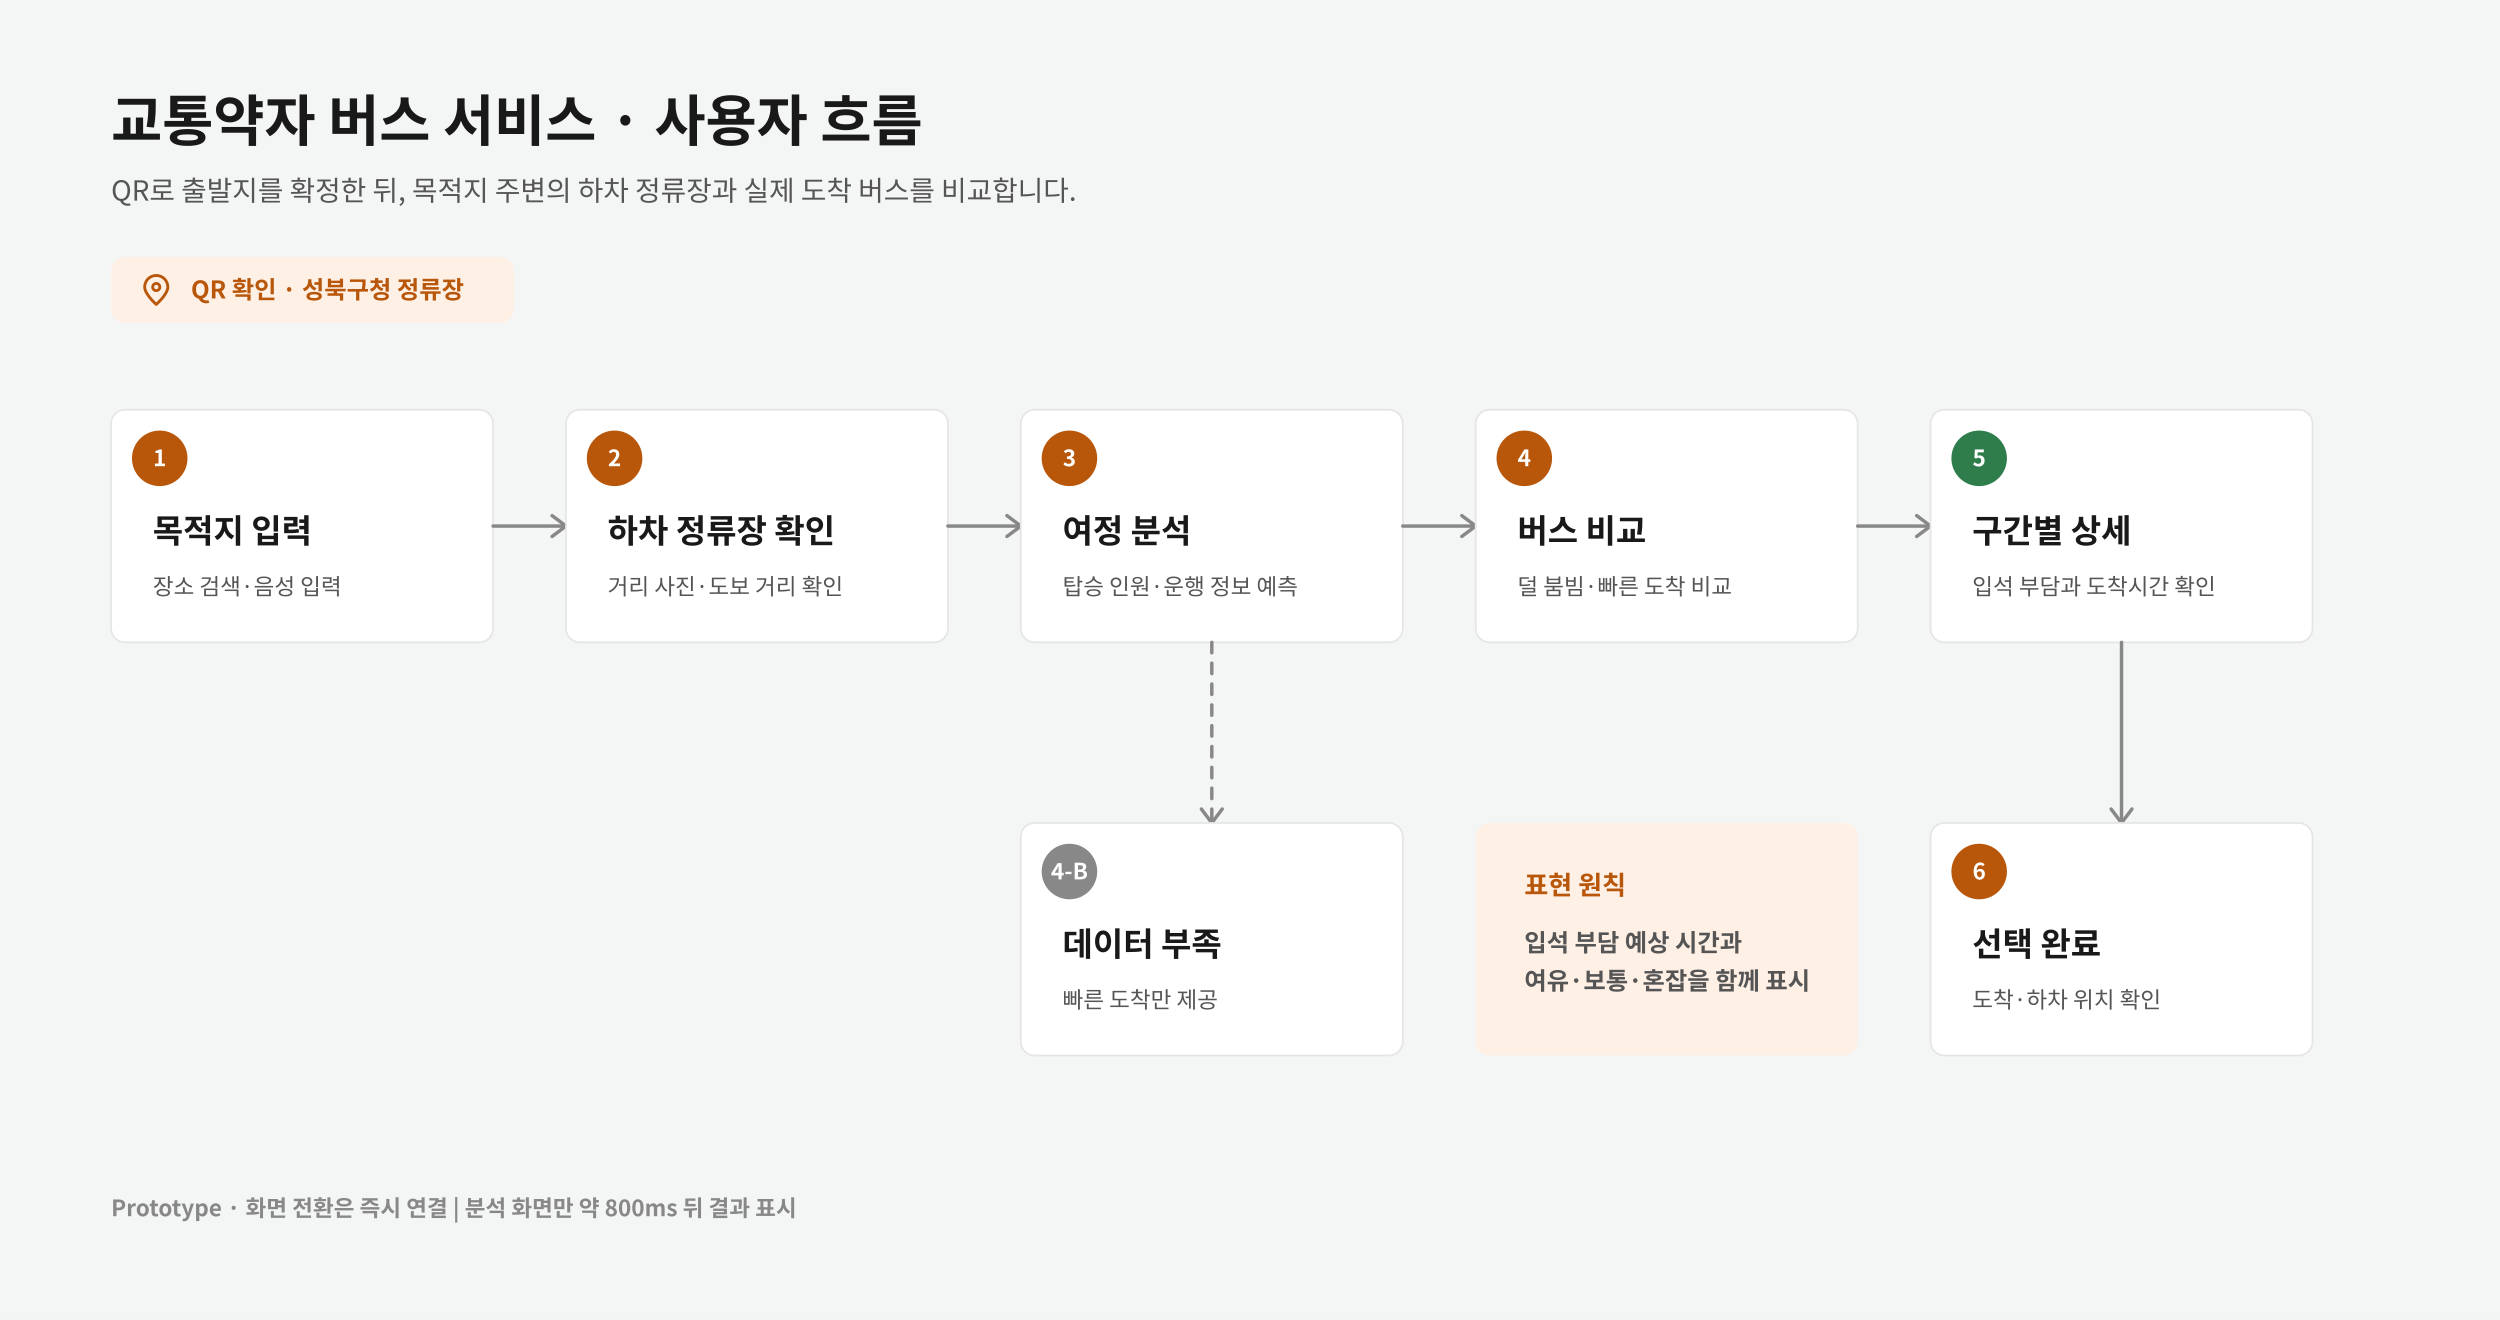
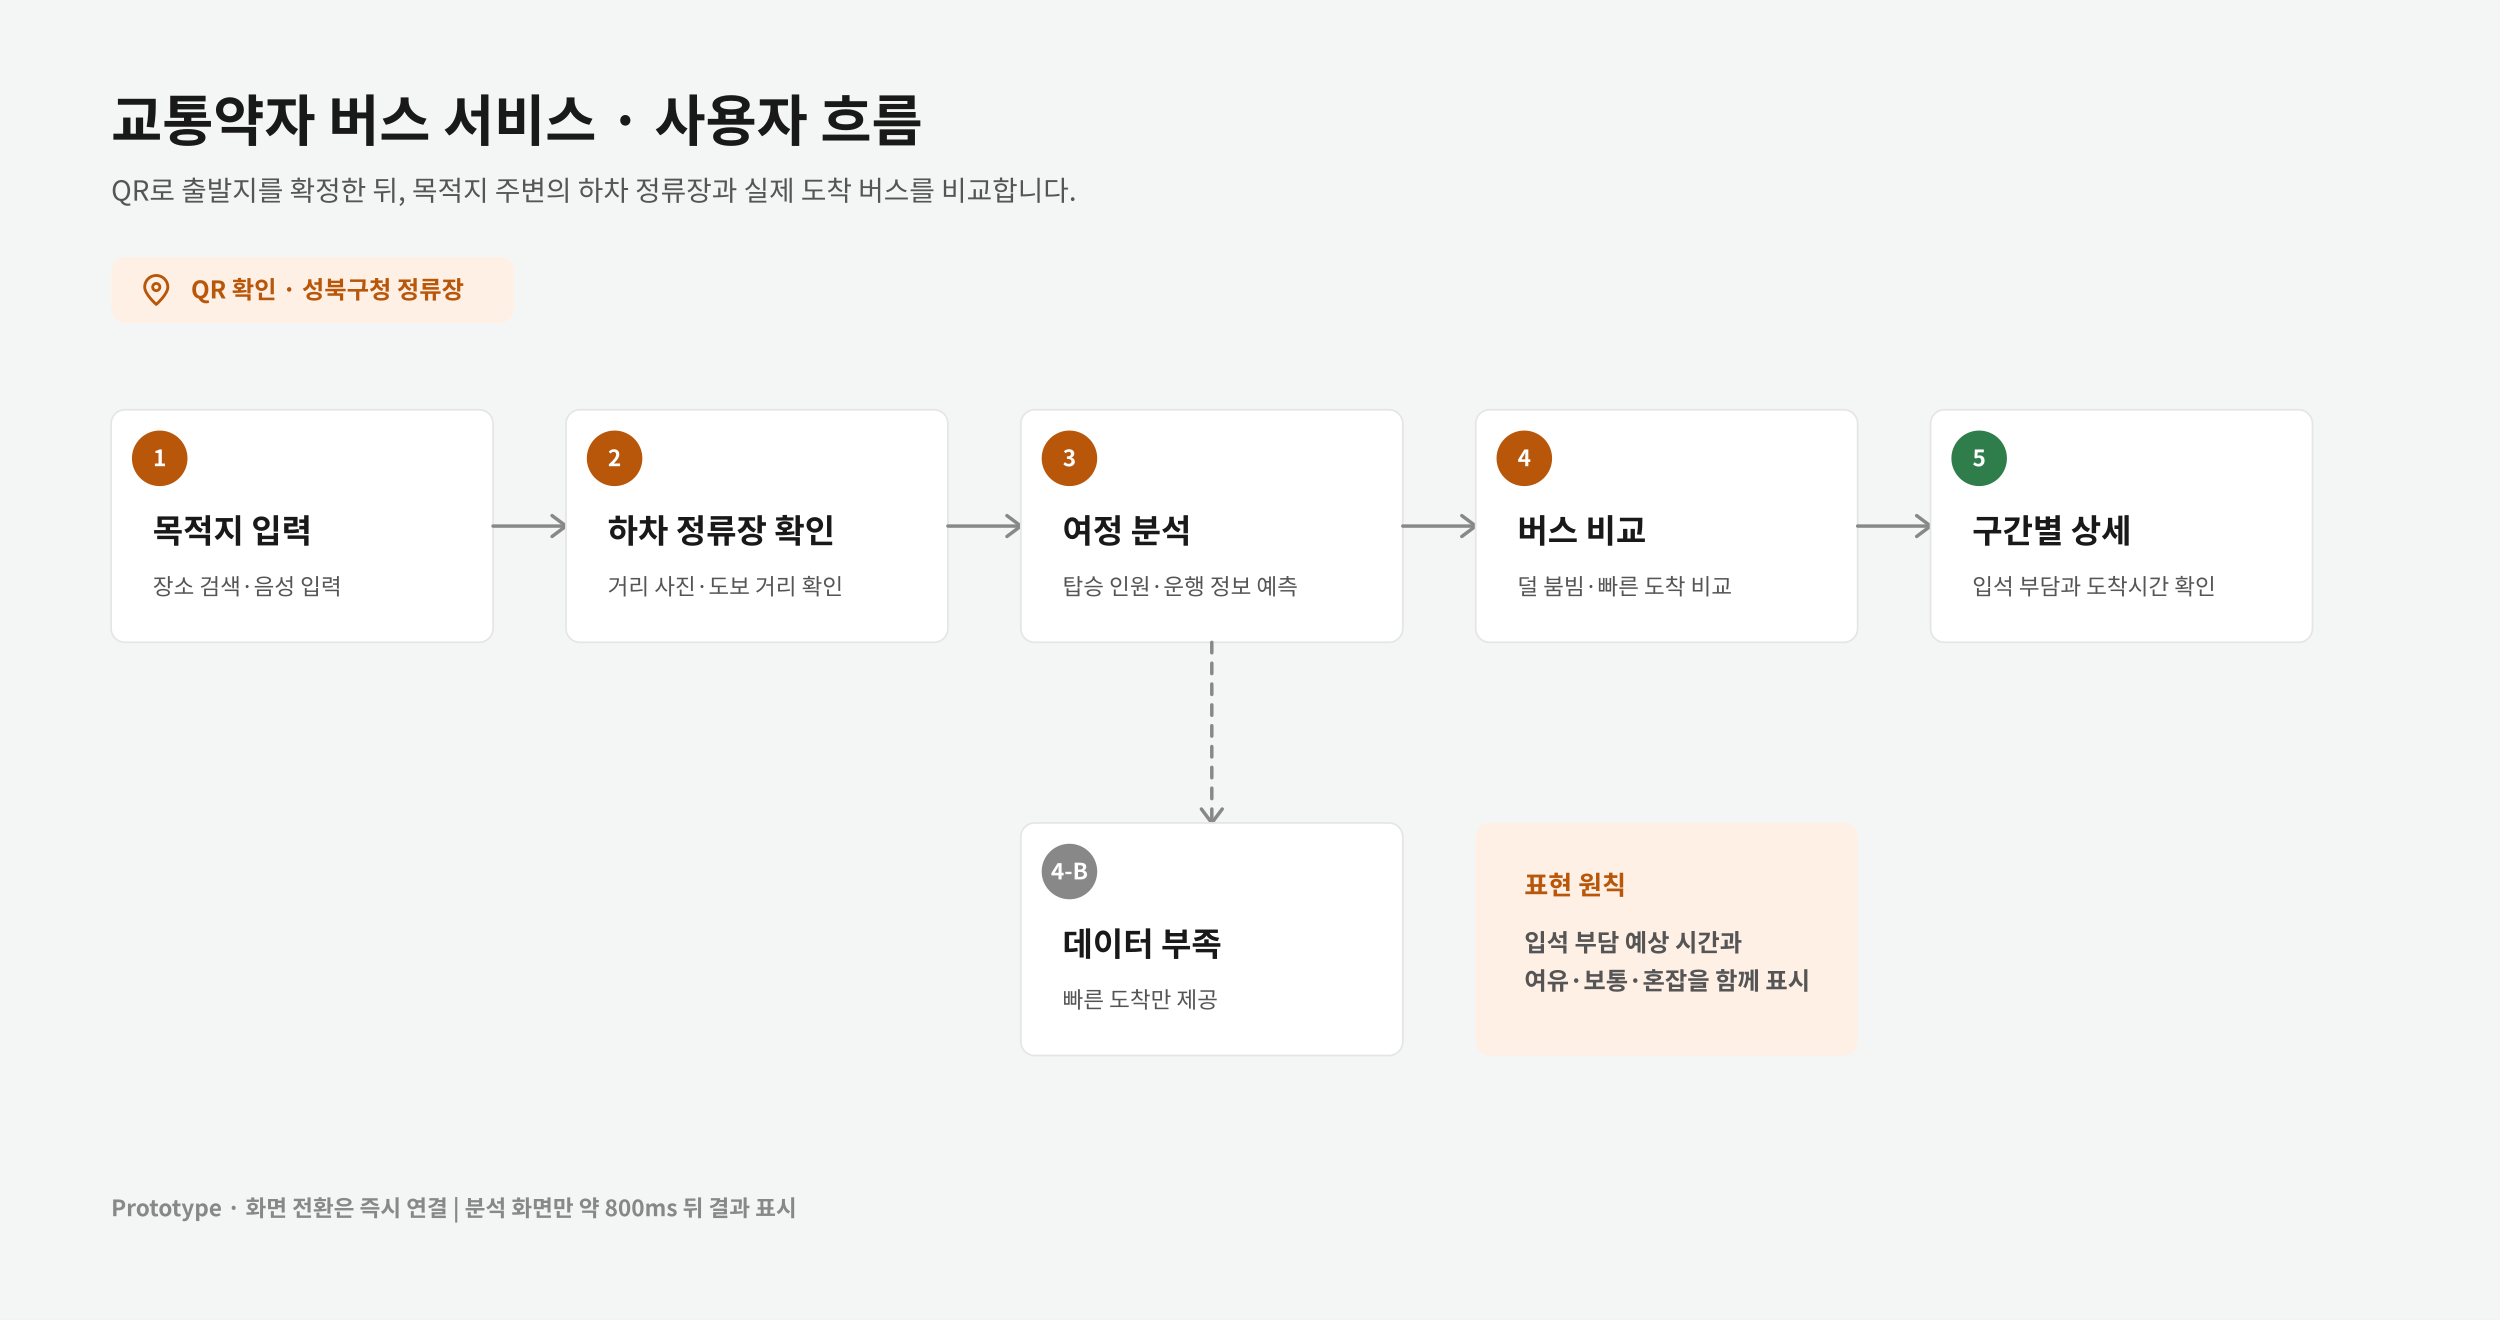
<svg xmlns="http://www.w3.org/2000/svg" width="1440" height="760" viewBox="0 0 1440 760" role="img" aria-label="사용자 흐름도">
  <rect x="0" y="0" width="1440" height="760" rx="0" fill="#F4F5F5" stroke="none" stroke-width="1" />
  <text x="64" y="70" font-family="Noto Sans CJK KR, Malgun Gothic, sans-serif" font-size="32" font-weight="800" fill="#191919" text-anchor="start" dominant-baseline="middle" letter-spacing="0">교통약자 버스 서비스 · 사용자 흐름</text>
  <text x="64" y="110" font-family="Noto Sans CJK KR, Malgun Gothic, sans-serif" font-size="16" font-weight="500" fill="#555555" text-anchor="start" dominant-baseline="middle" letter-spacing="0">QR로 출발지를 확정한 뒤, 목적지 주변의 하차 정류장과 실제 도착 버스를 비교합니다.</text>
  <rect x="64" y="148" width="232" height="38" rx="8" fill="#FFF0E6" stroke="none" stroke-width="1" />
  <g transform="translate(80 157) scale(0.8333333)">
    <path d="M20 10c0 5-8 12-8 12S4 15 4 10a8 8 0 1 1 16 0Z" fill="none" stroke="#B8560A" stroke-width="2" stroke-linecap="round" stroke-linejoin="round" />
    <circle cx="12" cy="10" r="2.5" fill="none" stroke="#B8560A" stroke-width="2" stroke-linecap="round" stroke-linejoin="round" />
  </g>
  <text x="110" y="167" font-family="Noto Sans CJK KR, Malgun Gothic, sans-serif" font-size="14" font-weight="700" fill="#B8560A" text-anchor="start" dominant-baseline="middle" letter-spacing="0">QR 확인 · 성북구청 정류장</text>
  <rect x="64" y="236" width="220" height="134" rx="8" fill="#FFFFFF" stroke="#E5E5E5" stroke-width="1" />
  <circle cx="92" cy="264" r="16" fill="#B8560A" stroke="none" stroke-width="1" />
  <text x="92" y="264" font-family="Noto Sans CJK KR, Malgun Gothic, sans-serif" font-size="13" font-weight="800" fill="#FFFFFF" text-anchor="middle" dominant-baseline="middle" letter-spacing="0">1</text>
  <text x="88" y="306" font-family="Noto Sans CJK KR, Malgun Gothic, sans-serif" font-size="19" font-weight="800" fill="#191919" text-anchor="start" dominant-baseline="middle" letter-spacing="0">목적지 입력</text>
  <text x="88" y="338" font-family="Noto Sans CJK KR, Malgun Gothic, sans-serif" font-size="13" font-weight="500" fill="#555555" text-anchor="start" dominant-baseline="middle" letter-spacing="0">장소 검색·음성 입력</text>
  <line x1="284" y1="303" x2="326" y2="303" stroke="#888888" stroke-width="2" stroke-linecap="round" />
  <path d="M318 297L326 303L318 309" fill="none" stroke="#888888" stroke-width="2" stroke-linecap="round" stroke-linejoin="round" />
  <rect x="326" y="236" width="220" height="134" rx="8" fill="#FFFFFF" stroke="#E5E5E5" stroke-width="1" />
  <circle cx="354" cy="264" r="16" fill="#B8560A" stroke="none" stroke-width="1" />
  <text x="354" y="264" font-family="Noto Sans CJK KR, Malgun Gothic, sans-serif" font-size="13" font-weight="800" fill="#FFFFFF" text-anchor="middle" dominant-baseline="middle" letter-spacing="0">2</text>
  <text x="350" y="306" font-family="Noto Sans CJK KR, Malgun Gothic, sans-serif" font-size="19" font-weight="800" fill="#191919" text-anchor="start" dominant-baseline="middle" letter-spacing="0">하차 정류장 확인</text>
  <text x="350" y="338" font-family="Noto Sans CJK KR, Malgun Gothic, sans-serif" font-size="13" font-weight="500" fill="#555555" text-anchor="start" dominant-baseline="middle" letter-spacing="0">거리 사진·도보 거리 확인</text>
  <line x1="546" y1="303" x2="588" y2="303" stroke="#888888" stroke-width="2" stroke-linecap="round" />
  <path d="M580 297L588 303L580 309" fill="none" stroke="#888888" stroke-width="2" stroke-linecap="round" stroke-linejoin="round" />
  <rect x="588" y="236" width="220" height="134" rx="8" fill="#FFFFFF" stroke="#E5E5E5" stroke-width="1" />
  <circle cx="616" cy="264" r="16" fill="#B8560A" stroke="none" stroke-width="1" />
  <text x="616" y="264" font-family="Noto Sans CJK KR, Malgun Gothic, sans-serif" font-size="13" font-weight="800" fill="#FFFFFF" text-anchor="middle" dominant-baseline="middle" letter-spacing="0">3</text>
  <text x="612" y="306" font-family="Noto Sans CJK KR, Malgun Gothic, sans-serif" font-size="19" font-weight="800" fill="#191919" text-anchor="start" dominant-baseline="middle" letter-spacing="0">여정 분석</text>
  <text x="612" y="338" font-family="Noto Sans CJK KR, Malgun Gothic, sans-serif" font-size="13" font-weight="500" fill="#555555" text-anchor="start" dominant-baseline="middle" letter-spacing="0">탑승 인원·운행 정보 예측</text>
  <line x1="808" y1="303" x2="850" y2="303" stroke="#888888" stroke-width="2" stroke-linecap="round" />
  <path d="M842 297L850 303L842 309" fill="none" stroke="#888888" stroke-width="2" stroke-linecap="round" stroke-linejoin="round" />
  <rect x="850" y="236" width="220" height="134" rx="8" fill="#FFFFFF" stroke="#E5E5E5" stroke-width="1" />
  <circle cx="878" cy="264" r="16" fill="#B8560A" stroke="none" stroke-width="1" />
  <text x="878" y="264" font-family="Noto Sans CJK KR, Malgun Gothic, sans-serif" font-size="13" font-weight="800" fill="#FFFFFF" text-anchor="middle" dominant-baseline="middle" letter-spacing="0">4</text>
  <text x="874" y="306" font-family="Noto Sans CJK KR, Malgun Gothic, sans-serif" font-size="19" font-weight="800" fill="#191919" text-anchor="start" dominant-baseline="middle" letter-spacing="0">버스 비교</text>
  <text x="874" y="338" font-family="Noto Sans CJK KR, Malgun Gothic, sans-serif" font-size="13" font-weight="500" fill="#555555" text-anchor="start" dominant-baseline="middle" letter-spacing="0">덜 붐빔·빠른 도착 비교</text>
  <line x1="1070" y1="303" x2="1112" y2="303" stroke="#888888" stroke-width="2" stroke-linecap="round" />
  <path d="M1104 297L1112 303L1104 309" fill="none" stroke="#888888" stroke-width="2" stroke-linecap="round" stroke-linejoin="round" />
  <rect x="1112" y="236" width="220" height="134" rx="8" fill="#FFFFFF" stroke="#E5E5E5" stroke-width="1" />
  <circle cx="1140" cy="264" r="16" fill="#2F7D4A" stroke="none" stroke-width="1" />
  <text x="1140" y="264" font-family="Noto Sans CJK KR, Malgun Gothic, sans-serif" font-size="13" font-weight="800" fill="#FFFFFF" text-anchor="middle" dominant-baseline="middle" letter-spacing="0">5</text>
  <text x="1136" y="306" font-family="Noto Sans CJK KR, Malgun Gothic, sans-serif" font-size="19" font-weight="800" fill="#191919" text-anchor="start" dominant-baseline="middle" letter-spacing="0">구간별 상세</text>
  <text x="1136" y="338" font-family="Noto Sans CJK KR, Malgun Gothic, sans-serif" font-size="13" font-weight="500" fill="#555555" text-anchor="start" dominant-baseline="middle" letter-spacing="0">입석 부담과 도착시간 확인</text>
-   <line x1="1222" y1="370" x2="1222" y2="474" stroke="#888888" stroke-width="2" stroke-linecap="round" />
-   <path d="M1216 466L1222 474L1228 466" fill="none" stroke="#888888" stroke-width="2" stroke-linecap="round" stroke-linejoin="round" />
  <line x1="698" y1="370" x2="698" y2="474" stroke="#888888" stroke-width="2" stroke-linecap="round" stroke-dasharray="6 6" />
  <path d="M692 466L698 474L704 466" fill="none" stroke="#888888" stroke-width="2" stroke-linecap="round" stroke-linejoin="round" />
  <rect x="588" y="474" width="220" height="134" rx="8" fill="#FFFFFF" stroke="#E5E5E5" stroke-width="1" />
  <circle cx="616" cy="502" r="16" fill="#888888" stroke="none" stroke-width="1" />
  <text x="616" y="502" font-family="Noto Sans CJK KR, Malgun Gothic, sans-serif" font-size="13" font-weight="800" fill="#FFFFFF" text-anchor="middle" dominant-baseline="middle" letter-spacing="0">4-B</text>
  <text x="612" y="544" font-family="Noto Sans CJK KR, Malgun Gothic, sans-serif" font-size="19" font-weight="800" fill="#191919" text-anchor="start" dominant-baseline="middle" letter-spacing="0">데이터 부족</text>
  <text x="612" y="576" font-family="Noto Sans CJK KR, Malgun Gothic, sans-serif" font-size="13" font-weight="500" fill="#555555" text-anchor="start" dominant-baseline="middle" letter-spacing="0">빠른 도착만 제공</text>
  <rect x="850" y="474" width="220" height="134" rx="8" fill="#FFF0E6" stroke="none" stroke-width="1" />
  <text x="878" y="510" font-family="Noto Sans CJK KR, Malgun Gothic, sans-serif" font-size="15" font-weight="800" fill="#B8560A" text-anchor="start" dominant-baseline="middle" letter-spacing="0">표현 원칙</text>
  <text x="878" y="548" font-family="Noto Sans CJK KR, Malgun Gothic, sans-serif" font-size="14" font-weight="600" fill="#555555" text-anchor="start" letter-spacing="0">
    <tspan x="878" dy="0">입석 부담 예상 시간과</tspan>
    <tspan x="878" dy="22">여유·보통·혼잡을 함께 표시</tspan>
  </text>
-   <rect x="1112" y="474" width="220" height="134" rx="8" fill="#FFFFFF" stroke="#E5E5E5" stroke-width="1" />
-   <circle cx="1140" cy="502" r="16" fill="#B8560A" stroke="none" stroke-width="1" />
-   <text x="1140" y="502" font-family="Noto Sans CJK KR, Malgun Gothic, sans-serif" font-size="13" font-weight="800" fill="#FFFFFF" text-anchor="middle" dominant-baseline="middle" letter-spacing="0">6</text>
-   <text x="1136" y="544" font-family="Noto Sans CJK KR, Malgun Gothic, sans-serif" font-size="19" font-weight="800" fill="#191919" text-anchor="start" dominant-baseline="middle" letter-spacing="0">선택 완료</text>
-   <text x="1136" y="576" font-family="Noto Sans CJK KR, Malgun Gothic, sans-serif" font-size="13" font-weight="500" fill="#555555" text-anchor="start" dominant-baseline="middle" letter-spacing="0">도착·하차 위치 확인</text>
  <text x="64" y="696" font-family="Noto Sans CJK KR, Malgun Gothic, sans-serif" font-size="13" font-weight="600" fill="#888888" text-anchor="start" dominant-baseline="middle" letter-spacing="0">Prototype · 화면 전환은 즉시 연결  |  분석 화면만 약 800ms 뒤 결과 표시</text>
</svg>
